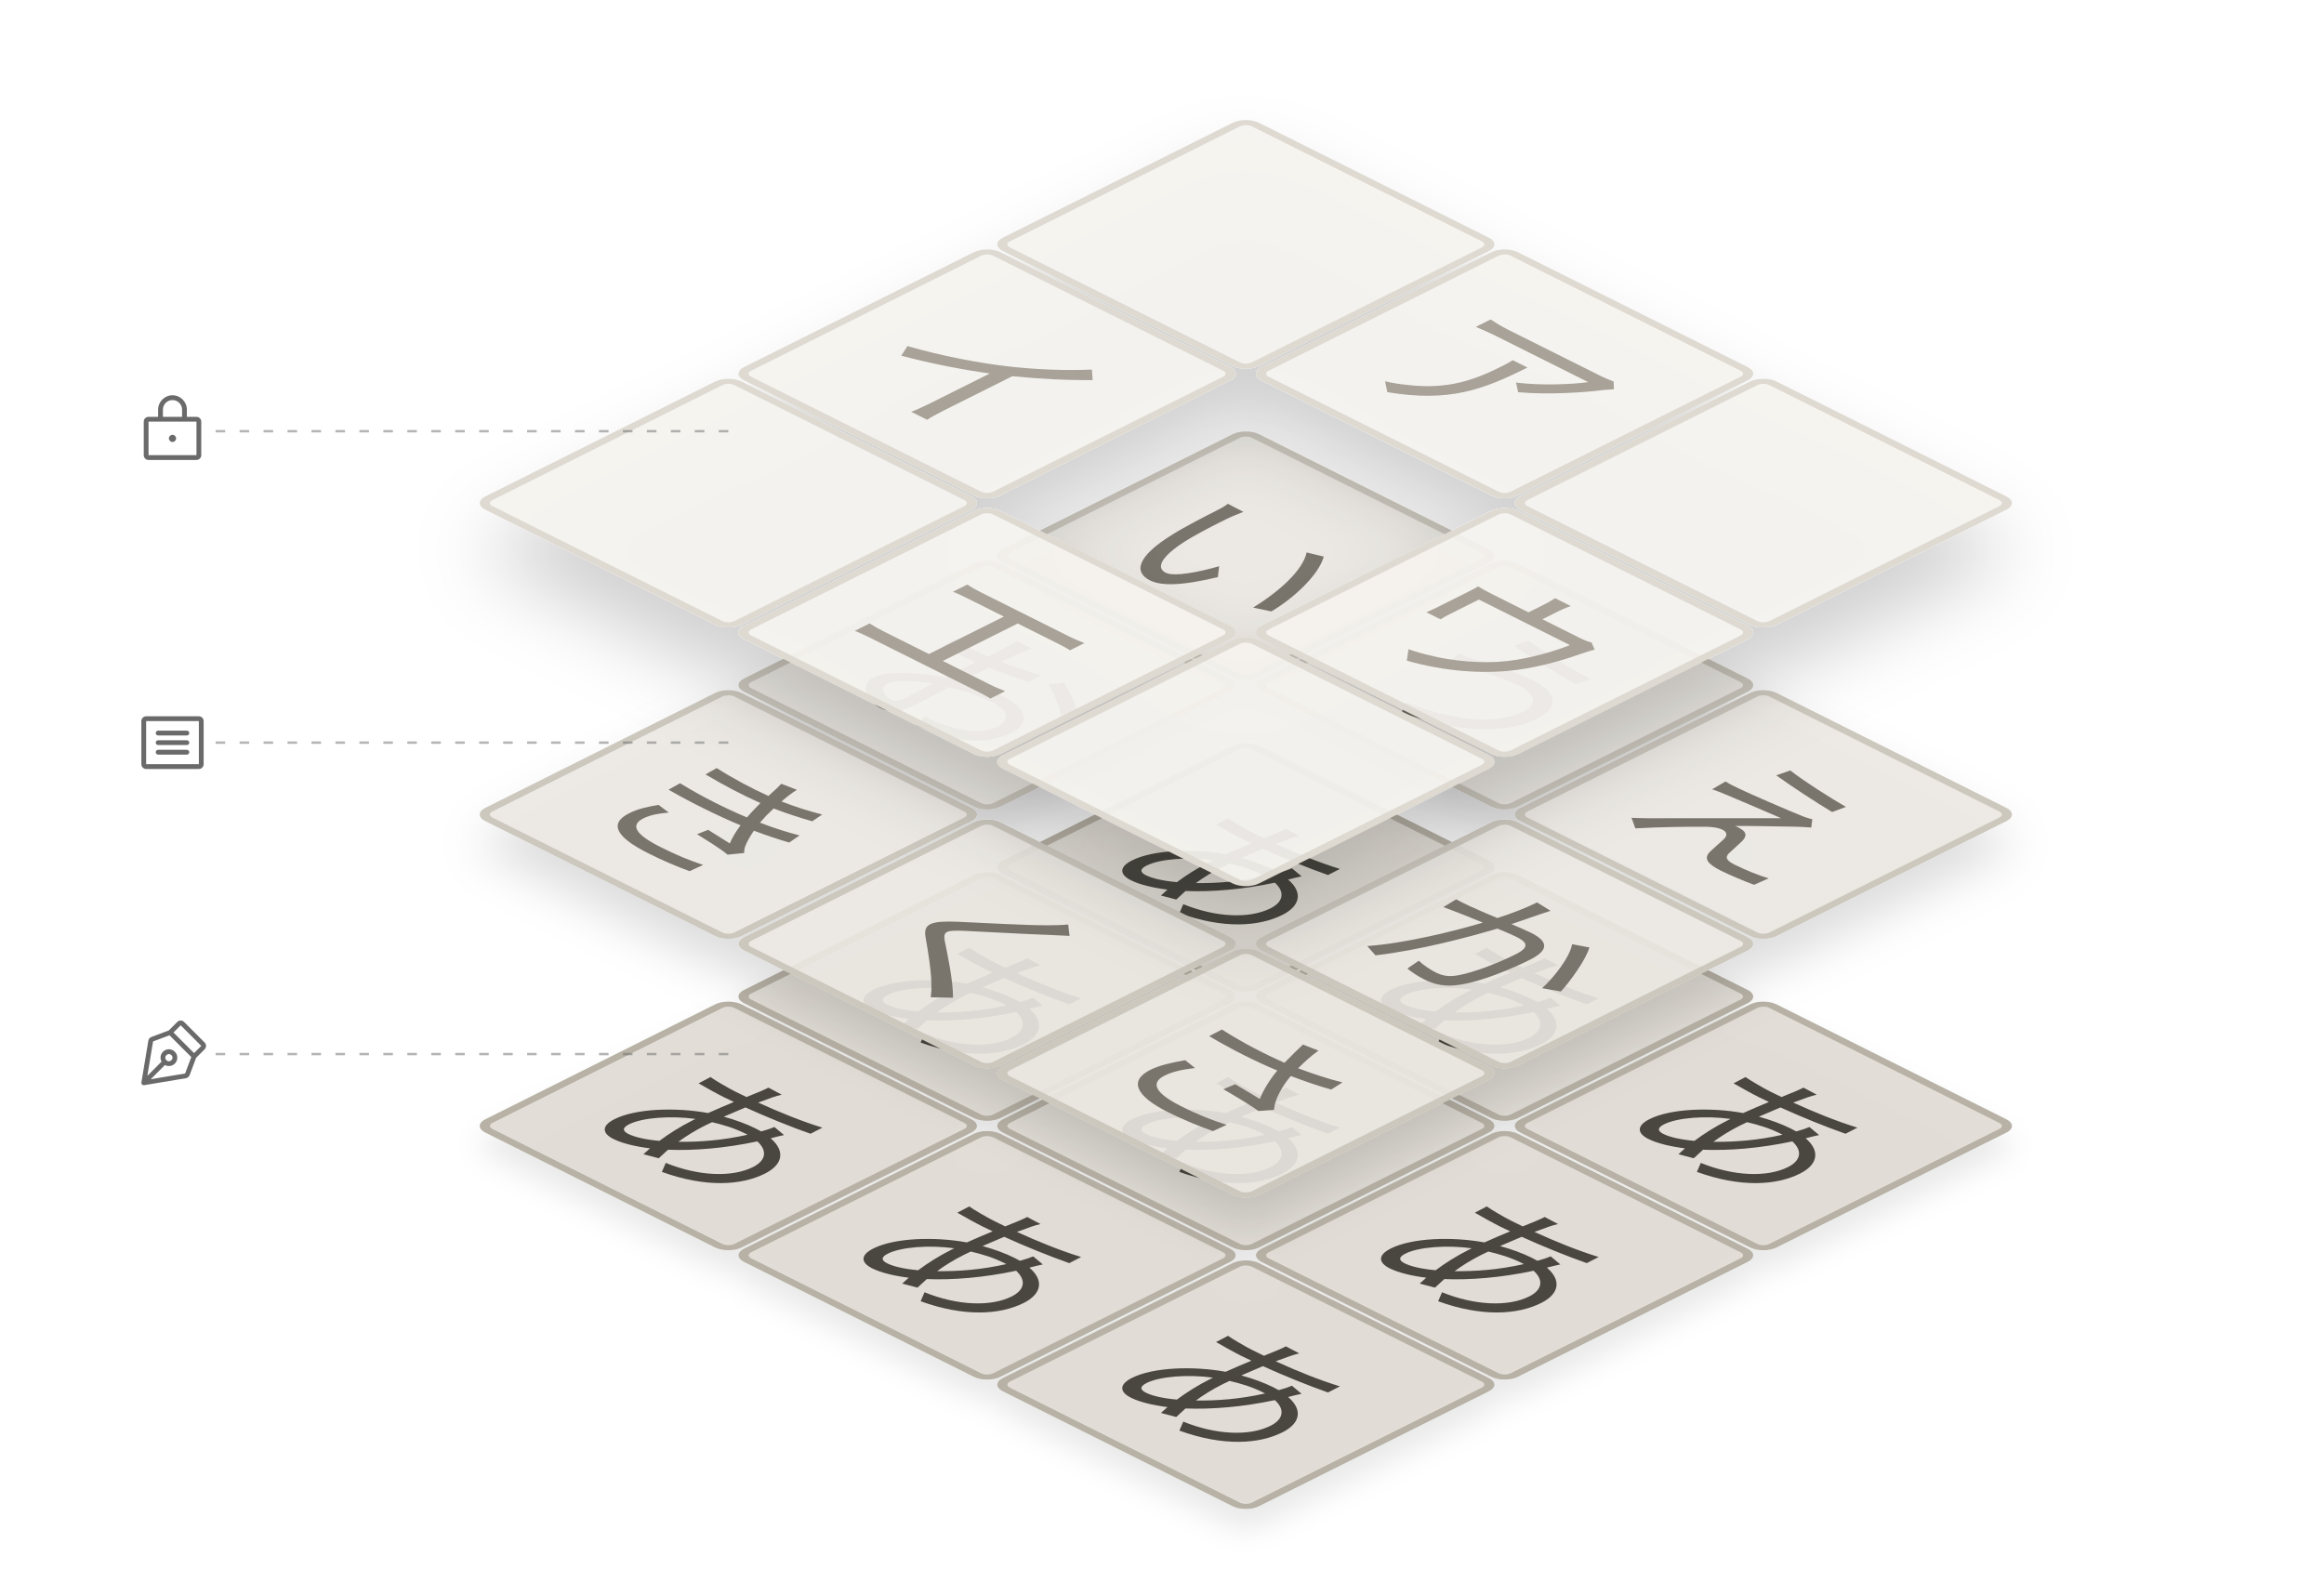
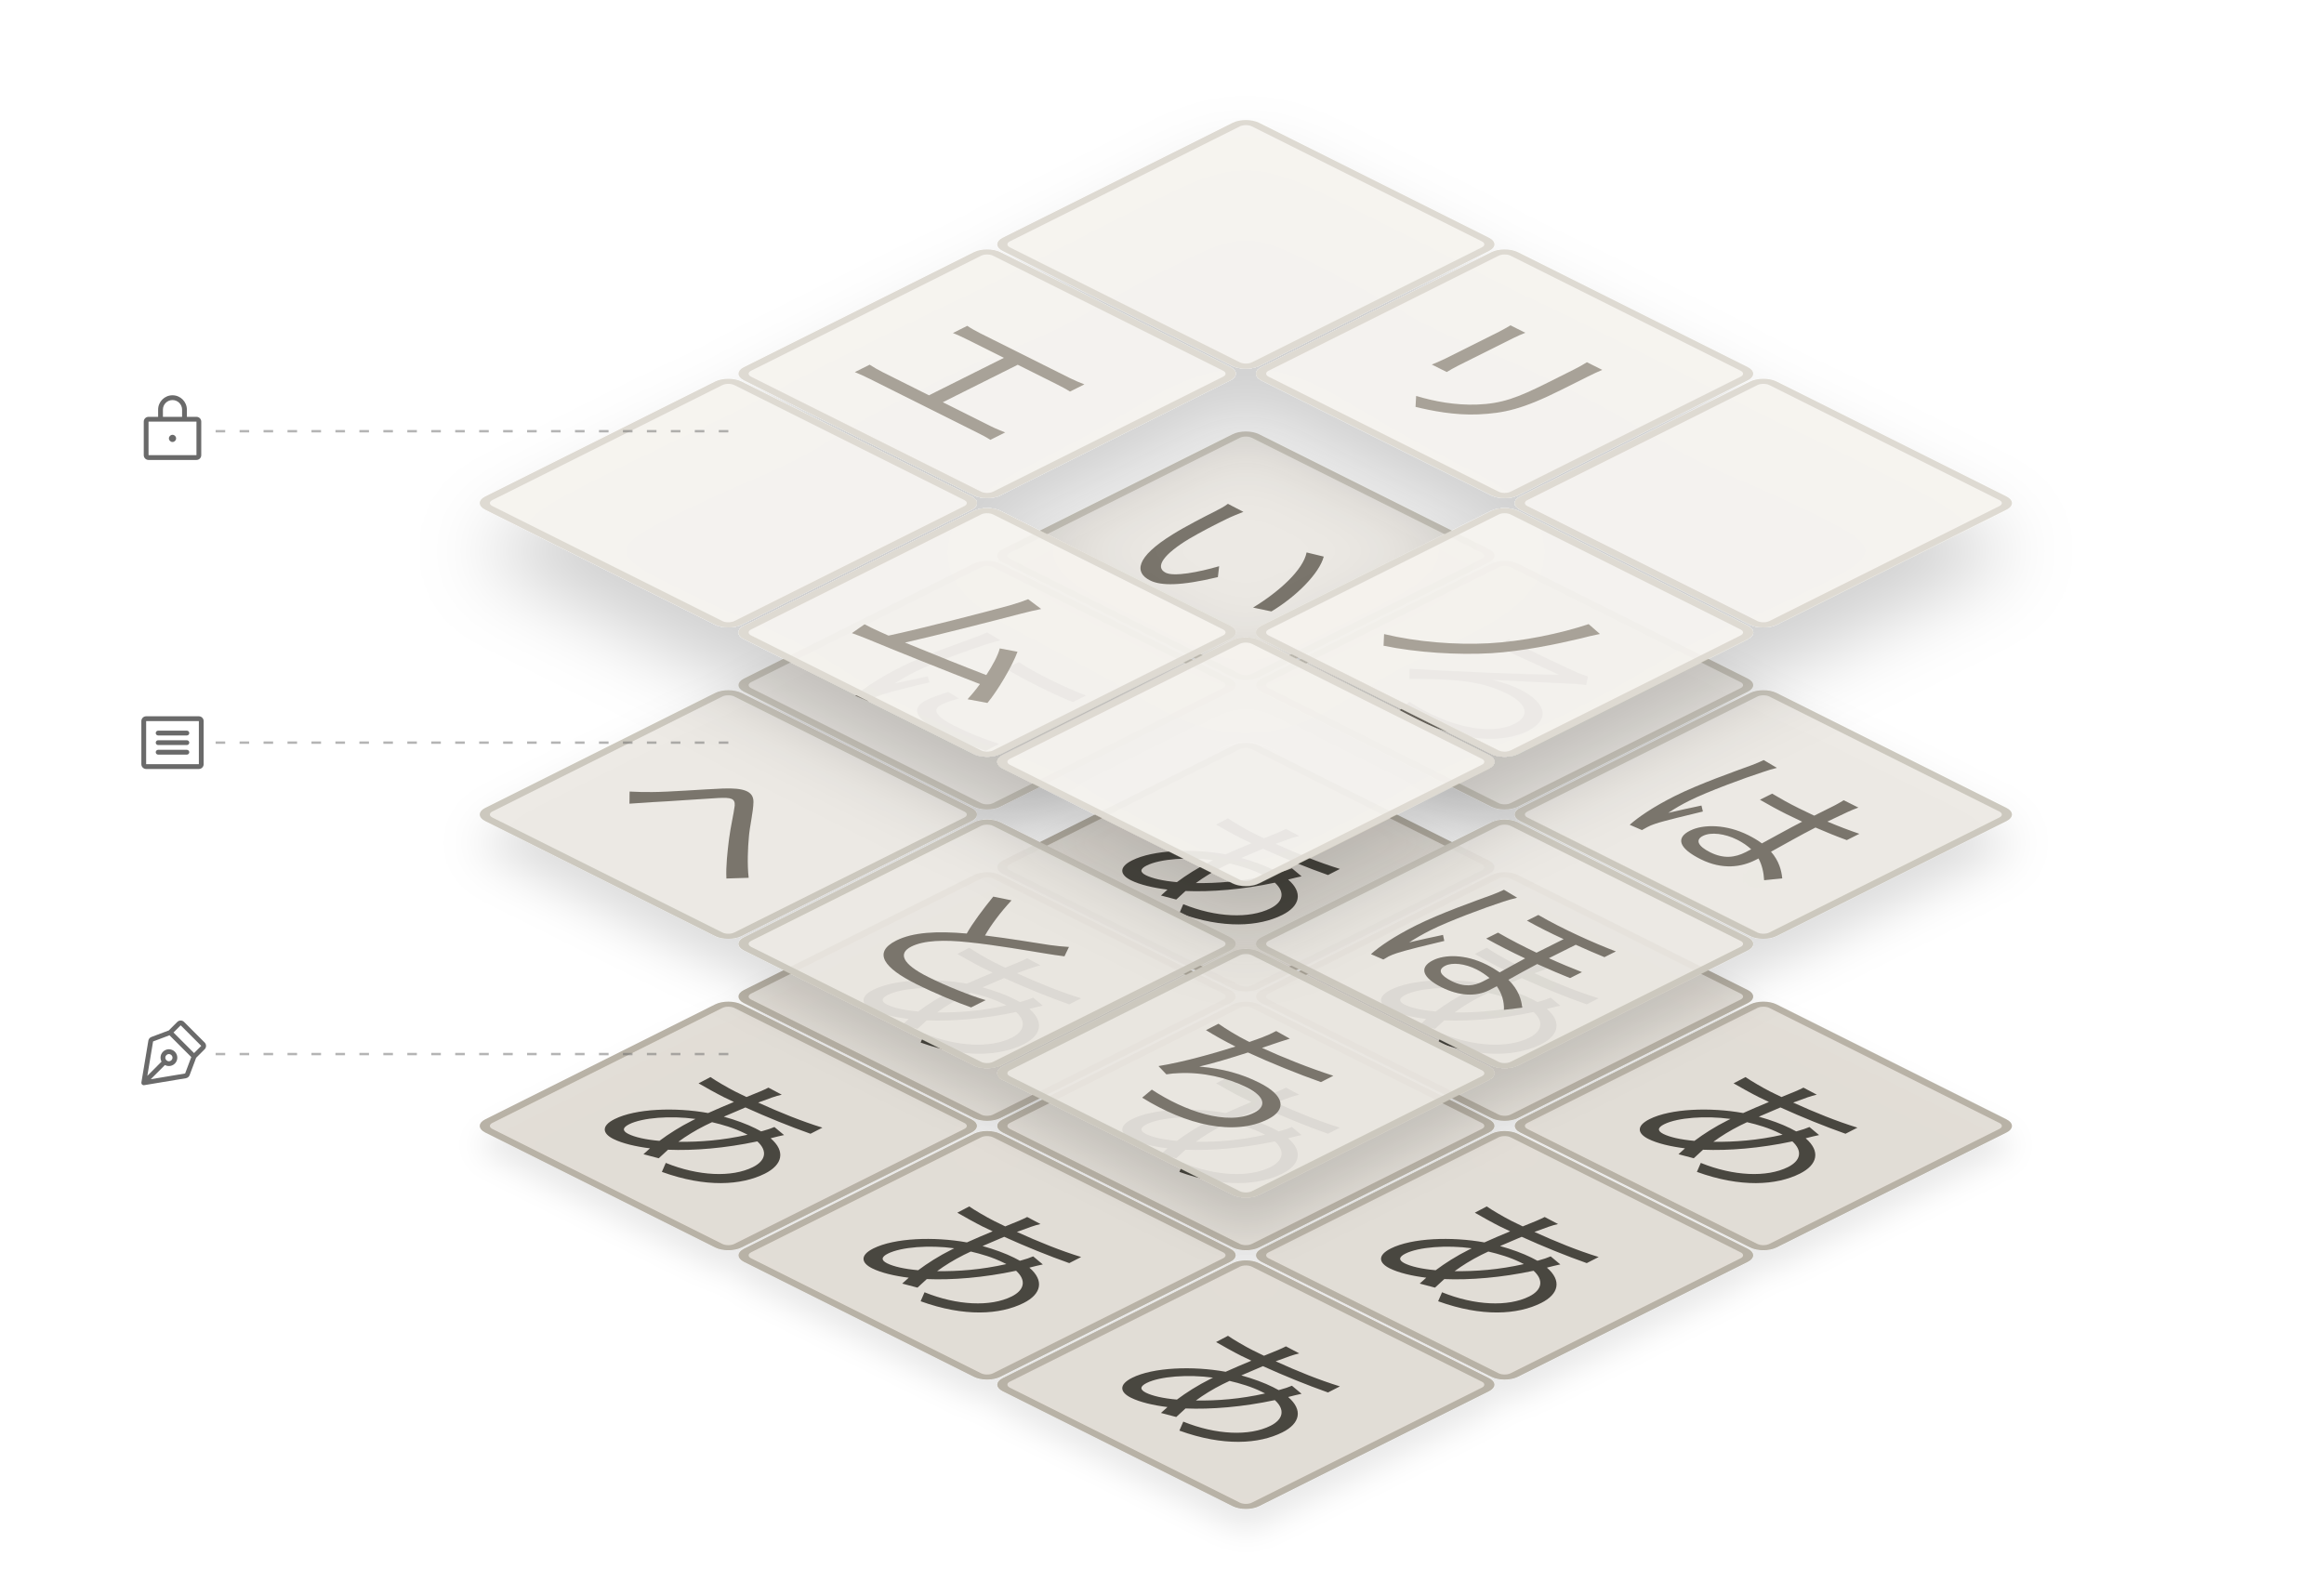
<svg xmlns="http://www.w3.org/2000/svg" viewBox="-35 -80 485 330" role="img" aria-label="NineBoxView Pro 三層九宮格概念圖" class="concept-layers-svg">
  <defs>
    <filter id="shadow-sm" x="-50%" y="-50%" width="200%" height="200%">
      <feDropShadow dx="0" dy="4" stdDeviation="3" flood-color="#000" flood-opacity="0.1" />
    </filter>
    <filter id="shadow-md" x="-50%" y="-50%" width="200%" height="200%">
      <feDropShadow dx="0" dy="6" stdDeviation="5" flood-color="#000" flood-opacity="0.15" />
    </filter>
    <filter id="shadow-lg" x="-50%" y="-50%" width="200%" height="200%">
      <feDropShadow dx="0" dy="10" stdDeviation="8" flood-color="#000" flood-opacity="0.2" />
    </filter>
  </defs>
  <style>
    .cell { stroke-width: 1.5; }
    .cell-edit { fill: rgba(223, 218, 210, 0.88); stroke: #b8b2a6; }
    .cell-reference { fill: rgba(235, 232, 226, 0.90); stroke: #ccc8be; }
    .cell-locked { fill: rgba(245, 243, 239, 0.92); stroke: #dedad2; }
    .glyph { font-size: 34px; text-anchor: middle; dominant-baseline: central; font-family: "Noto Serif TC", "Songti TC", Georgia, serif; }
    .glyph-edit { fill: #4a4640; }
    .glyph-reference { fill: #7a756c; }
    .glyph-locked { fill: #a8a298; }
    .layer-line { stroke: #6a6a6a; stroke-width: 0.5; stroke-dasharray: 2, 3; opacity: 0.5; }
    .layer-icon { fill: #6a6a6a; }
  </style>
  <g id="concept-diagram" transform="translate(225, 75)">
    <g transform="translate(0, 0)" filter="url(#shadow-sm)">
      <g class="layer" transform="matrix(1, 0.5, -1, 0.5, 0, 0)">
        <rect class="cell cell-edit" x="0" y="0" width="52" height="52" rx="2" />
        <rect class="cell cell-edit" x="54" y="0" width="52" height="52" rx="2" />
        <rect class="cell cell-edit" x="108" y="0" width="52" height="52" rx="2" />
        <rect class="cell cell-edit" x="0" y="54" width="52" height="52" rx="2" />
        <rect class="cell cell-edit" x="54" y="54" width="52" height="52" rx="2" />
        <rect class="cell cell-edit" x="108" y="54" width="52" height="52" rx="2" />
        <rect class="cell cell-edit" x="0" y="108" width="52" height="52" rx="2" />
        <rect class="cell cell-edit" x="54" y="108" width="52" height="52" rx="2" />
        <rect class="cell cell-edit" x="108" y="108" width="52" height="52" rx="2" />
        <text class="glyph glyph-edit" x="26" y="26">あ</text>
        <text class="glyph glyph-edit" x="80" y="26">あ</text>
        <text class="glyph glyph-edit" x="134" y="26">あ</text>
        <text class="glyph glyph-edit" x="26" y="80">あ</text>
        <text class="glyph glyph-edit" x="80" y="80">あ</text>
        <text class="glyph glyph-edit" x="134" y="80">あ</text>
        <text class="glyph glyph-edit" x="26" y="134">あ</text>
        <text class="glyph glyph-edit" x="80" y="134">あ</text>
        <text class="glyph glyph-edit" x="134" y="134">あ</text>
      </g>
    </g>
    <g transform="translate(0, -65)" filter="url(#shadow-md)">
      <g class="layer" transform="matrix(1, 0.5, -1, 0.5, 0, 0)">
        <rect class="cell cell-reference" x="0" y="0" width="52" height="52" rx="2" />
        <rect class="cell cell-reference" x="54" y="0" width="52" height="52" rx="2" />
        <rect class="cell cell-reference" x="108" y="0" width="52" height="52" rx="2" />
        <rect class="cell cell-reference" x="0" y="54" width="52" height="52" rx="2" />
        <rect class="cell cell-reference" x="108" y="54" width="52" height="52" rx="2" />
        <rect class="cell cell-reference" x="0" y="108" width="52" height="52" rx="2" />
        <rect class="cell cell-reference" x="54" y="108" width="52" height="52" rx="2" />
        <rect class="cell cell-reference" x="108" y="108" width="52" height="52" rx="2" />
        <text class="glyph glyph-reference" x="26" y="26">い</text>
-         <text class="glyph glyph-reference" x="80" y="26">う</text>
-         <text class="glyph glyph-reference" x="134" y="26">え</text>
-         <text class="glyph glyph-reference" x="26" y="80">お</text>
-         <text class="glyph glyph-reference" x="134" y="80">か</text>
-         <text class="glyph glyph-reference" x="26" y="134">き</text>
-         <text class="glyph glyph-reference" x="80" y="134">く</text>
-         <text class="glyph glyph-reference" x="134" y="134">さ</text>
+         <text class="glyph glyph-reference" x="80" y="26">ろ</text>
+         <text class="glyph glyph-reference" x="134" y="26">は</text>
+         <text class="glyph glyph-reference" x="26" y="80">に</text>
+         <text class="glyph glyph-reference" x="134" y="80">ほ</text>
+         <text class="glyph glyph-reference" x="26" y="134">へ</text>
+         <text class="glyph glyph-reference" x="80" y="134">と</text>
+         <text class="glyph glyph-reference" x="134" y="134">ち</text>
      </g>
    </g>
    <g transform="translate(0, -130)" filter="url(#shadow-lg)">
      <g class="layer" transform="matrix(1, 0.5, -1, 0.5, 0, 0)">
        <rect class="cell cell-locked" x="0" y="0" width="52" height="52" rx="2" />
        <rect class="cell cell-locked" x="54" y="0" width="52" height="52" rx="2" />
        <rect class="cell cell-locked" x="108" y="0" width="52" height="52" rx="2" />
        <rect class="cell cell-locked" x="0" y="54" width="52" height="52" rx="2" />
        <rect class="cell cell-locked" x="108" y="54" width="52" height="52" rx="2" />
        <rect class="cell cell-locked" x="0" y="108" width="52" height="52" rx="2" />
        <rect class="cell cell-locked" x="54" y="108" width="52" height="52" rx="2" />
        <rect class="cell cell-locked" x="108" y="108" width="52" height="52" rx="2" />
-         <text class="glyph glyph-locked" x="80" y="26">ア</text>
-         <text class="glyph glyph-locked" x="26" y="80">イ</text>
-         <text class="glyph glyph-locked" x="134" y="80">ウ</text>
-         <text class="glyph glyph-locked" x="80" y="134">エ</text>
+         <text class="glyph glyph-locked" x="80" y="26">リ</text>
+         <text class="glyph glyph-locked" x="26" y="80">エ</text>
+         <text class="glyph glyph-locked" x="134" y="80">ノ</text>
+         <text class="glyph glyph-locked" x="80" y="134">ム</text>
      </g>
    </g>
    <g class="labels">
      <line class="layer-line" x1="-215" y1="65" x2="-105" y2="65" />
      <svg class="layer-icon" x="-232" y="57" width="16" height="16" viewBox="0 0 256 256">
        <path d="M240,100.68a15.86,15.86,0,0,0-4.69-11.31L166.63,20.68a16,16,0,0,0-22.63,0L115.57,49.11l-58,21.77A16.06,16.06,0,0,0,47.35,83.23L24.11,222.68A8,8,0,0,0,32,232a8.4,8.4,0,0,0,1.32-.11l139.44-23.24a16,16,0,0,0,12.35-10.17l21.77-58L235.31,112A15.87,15.87,0,0,0,240,100.68Zm-69.87,92.19L55.32,212l47.37-47.37a28,28,0,1,0-11.32-11.32L44,200.7,63.13,85.86,118,65.29,190.7,138ZM104,140a12,12,0,1,1,12,12A12,12,0,0,1,104,140Zm96-15.32L131.31,56l24-24L224,100.68Z" />
      </svg>
      <line class="layer-line" x1="-215" y1="0" x2="-105" y2="0" />
      <svg class="layer-icon" x="-232" y="-8" width="16" height="16" viewBox="0 0 256 256">
        <path d="M216,40H40A16,16,0,0,0,24,56V200a16,16,0,0,0,16,16H216a16,16,0,0,0,16-16V56A16,16,0,0,0,216,40Zm0,160H40V56H216V200ZM184,96a8,8,0,0,1-8,8H80a8,8,0,0,1,0-16h96A8,8,0,0,1,184,96Zm0,32a8,8,0,0,1-8,8H80a8,8,0,0,1,0-16h96A8,8,0,0,1,184,128Zm0,32a8,8,0,0,1-8,8H80a8,8,0,0,1,0-16h96A8,8,0,0,1,184,160Z" />
      </svg>
      <line class="layer-line" x1="-215" y1="-65" x2="-105" y2="-65" />
      <svg class="layer-icon" x="-232" y="-73" width="16" height="16" viewBox="0 0 256 256">
        <path d="M208,80H176V56a48,48,0,0,0-96,0V80H48A16,16,0,0,0,32,96V208a16,16,0,0,0,16,16H208a16,16,0,0,0,16-16V96A16,16,0,0,0,208,80ZM96,56a32,32,0,0,1,64,0V80H96ZM208,208H48V96H208V208Zm-68-56a12,12,0,1,1-12-12A12,12,0,0,1,140,152Z" />
      </svg>
    </g>
  </g>
</svg>
